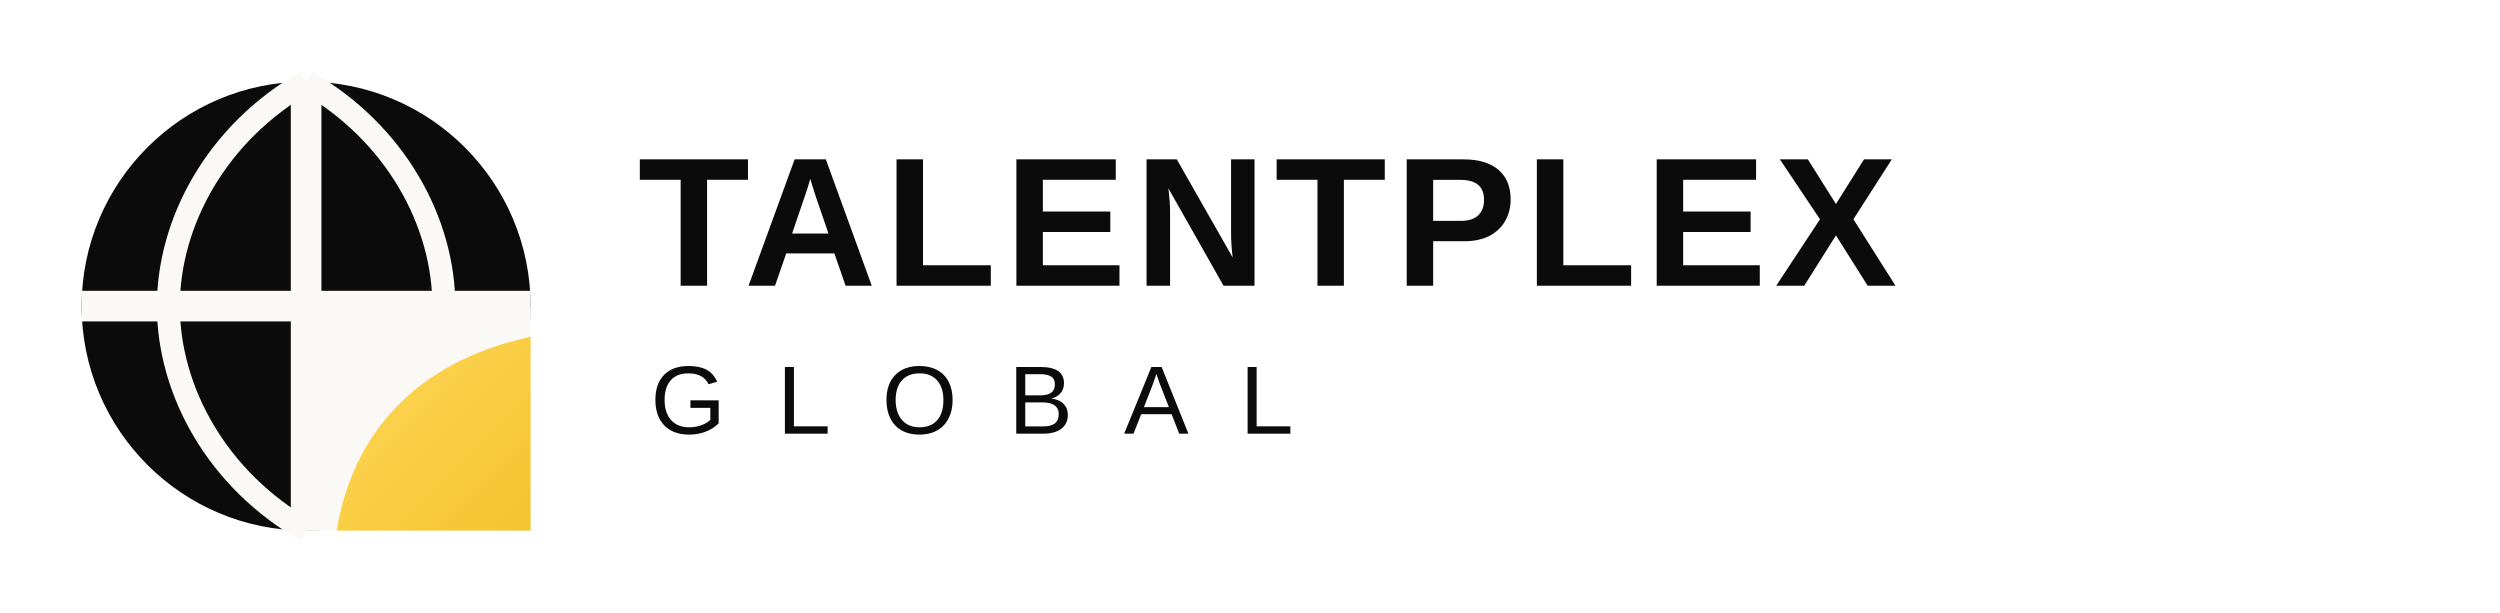
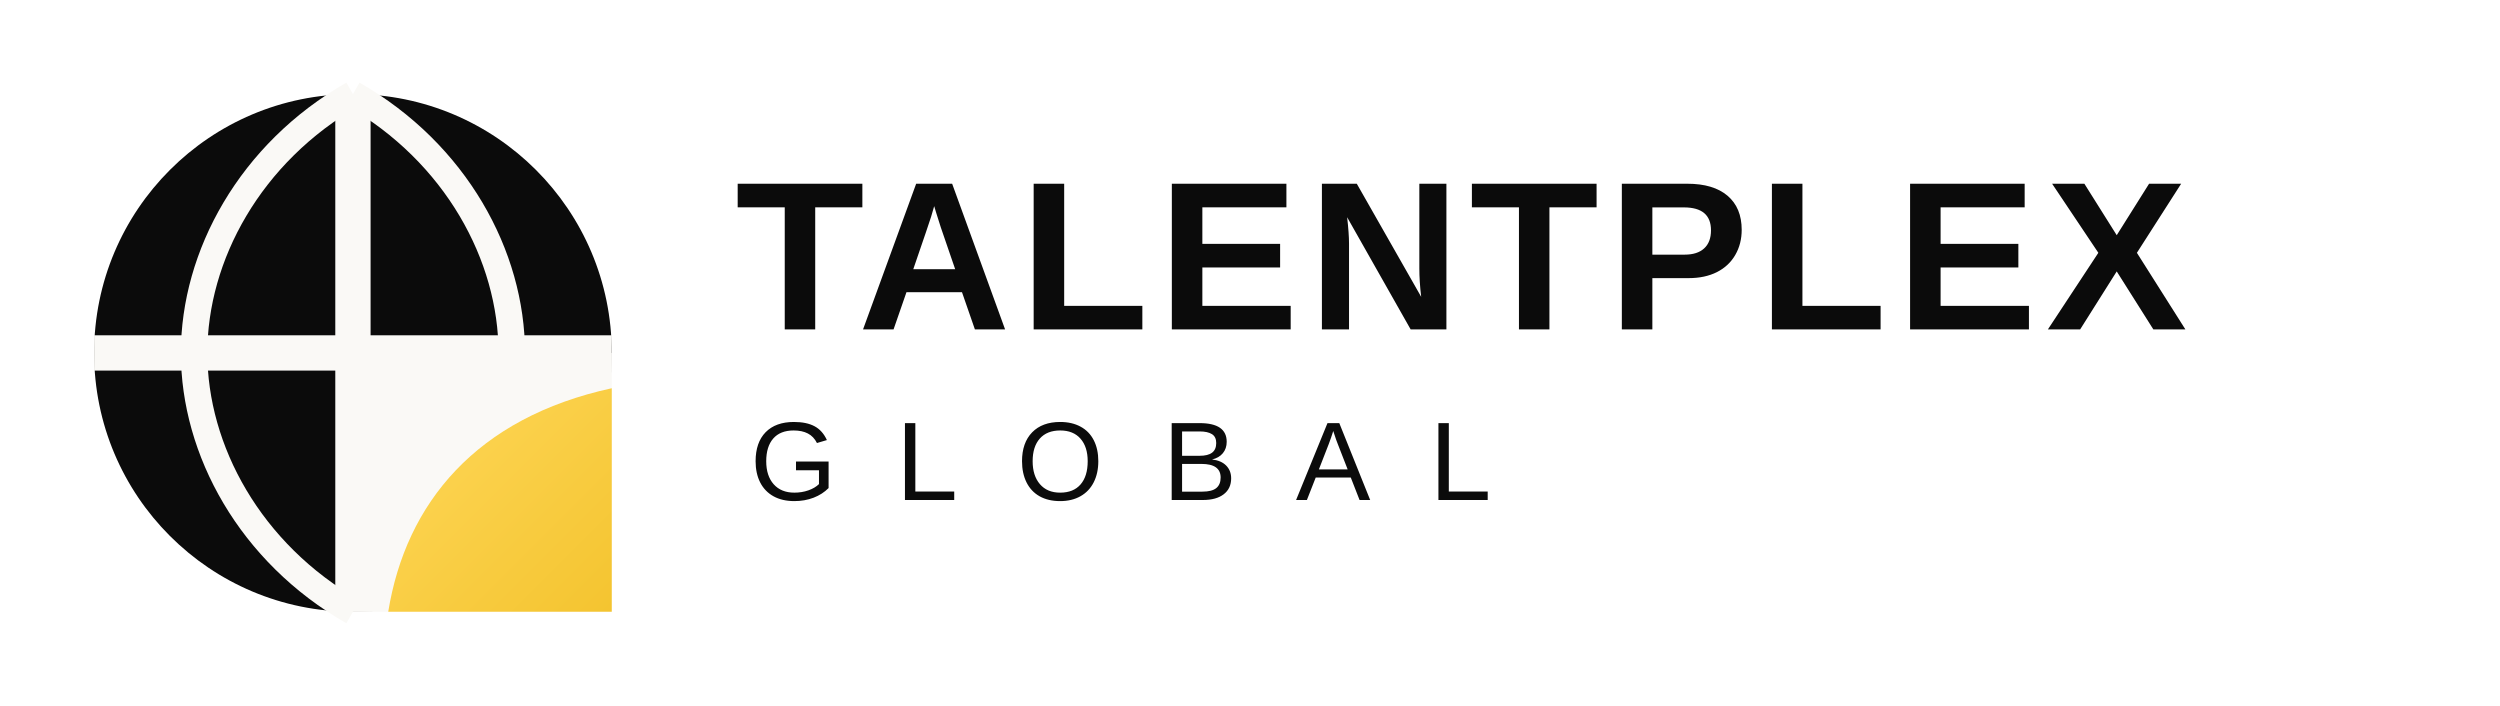
- <svg xmlns="http://www.w3.org/2000/svg" viewBox="0 0 980 240" role="img" aria-labelledby="title desc">
+ <svg xmlns="http://www.w3.org/2000/svg" viewBox="0 0 850 240" role="img" aria-labelledby="title desc">
  <defs>
    <linearGradient id="gold" x1="0" y1="0" x2="1" y2="1">
      <stop offset="0" stop-color="#FFD85A" />
      <stop offset="1" stop-color="#F4C430" />
    </linearGradient>
  </defs>
  <g transform="translate(20 20)">
    <circle cx="100" cy="100" r="88" fill="#0B0B0B" />
    <path d="M100 12v176M12 100h176" stroke="#FAF9F6" stroke-width="12" />
    <path d="M100 12c-35 20-54 55-54 88s19 68 54 88M100 12c35 20 54 55 54 88" fill="none" stroke="#FAF9F6" stroke-width="9" />
    <path d="M100 100h88v88h-88z" fill="#FAF9F6" />
    <path d="M112 188c6-37 30-66 76-76v76z" fill="url(#gold)" />
  </g>
  <g fill="#0B0B0B">
    <text x="250" y="112" font-family="Arial, Helvetica, sans-serif" font-size="72" font-weight="800" letter-spacing="3">TALENTPLEX</text>
    <text x="255" y="170" font-family="Arial, Helvetica, sans-serif" font-size="38" font-weight="500" letter-spacing="20">GLOBAL</text>
  </g>
</svg>
